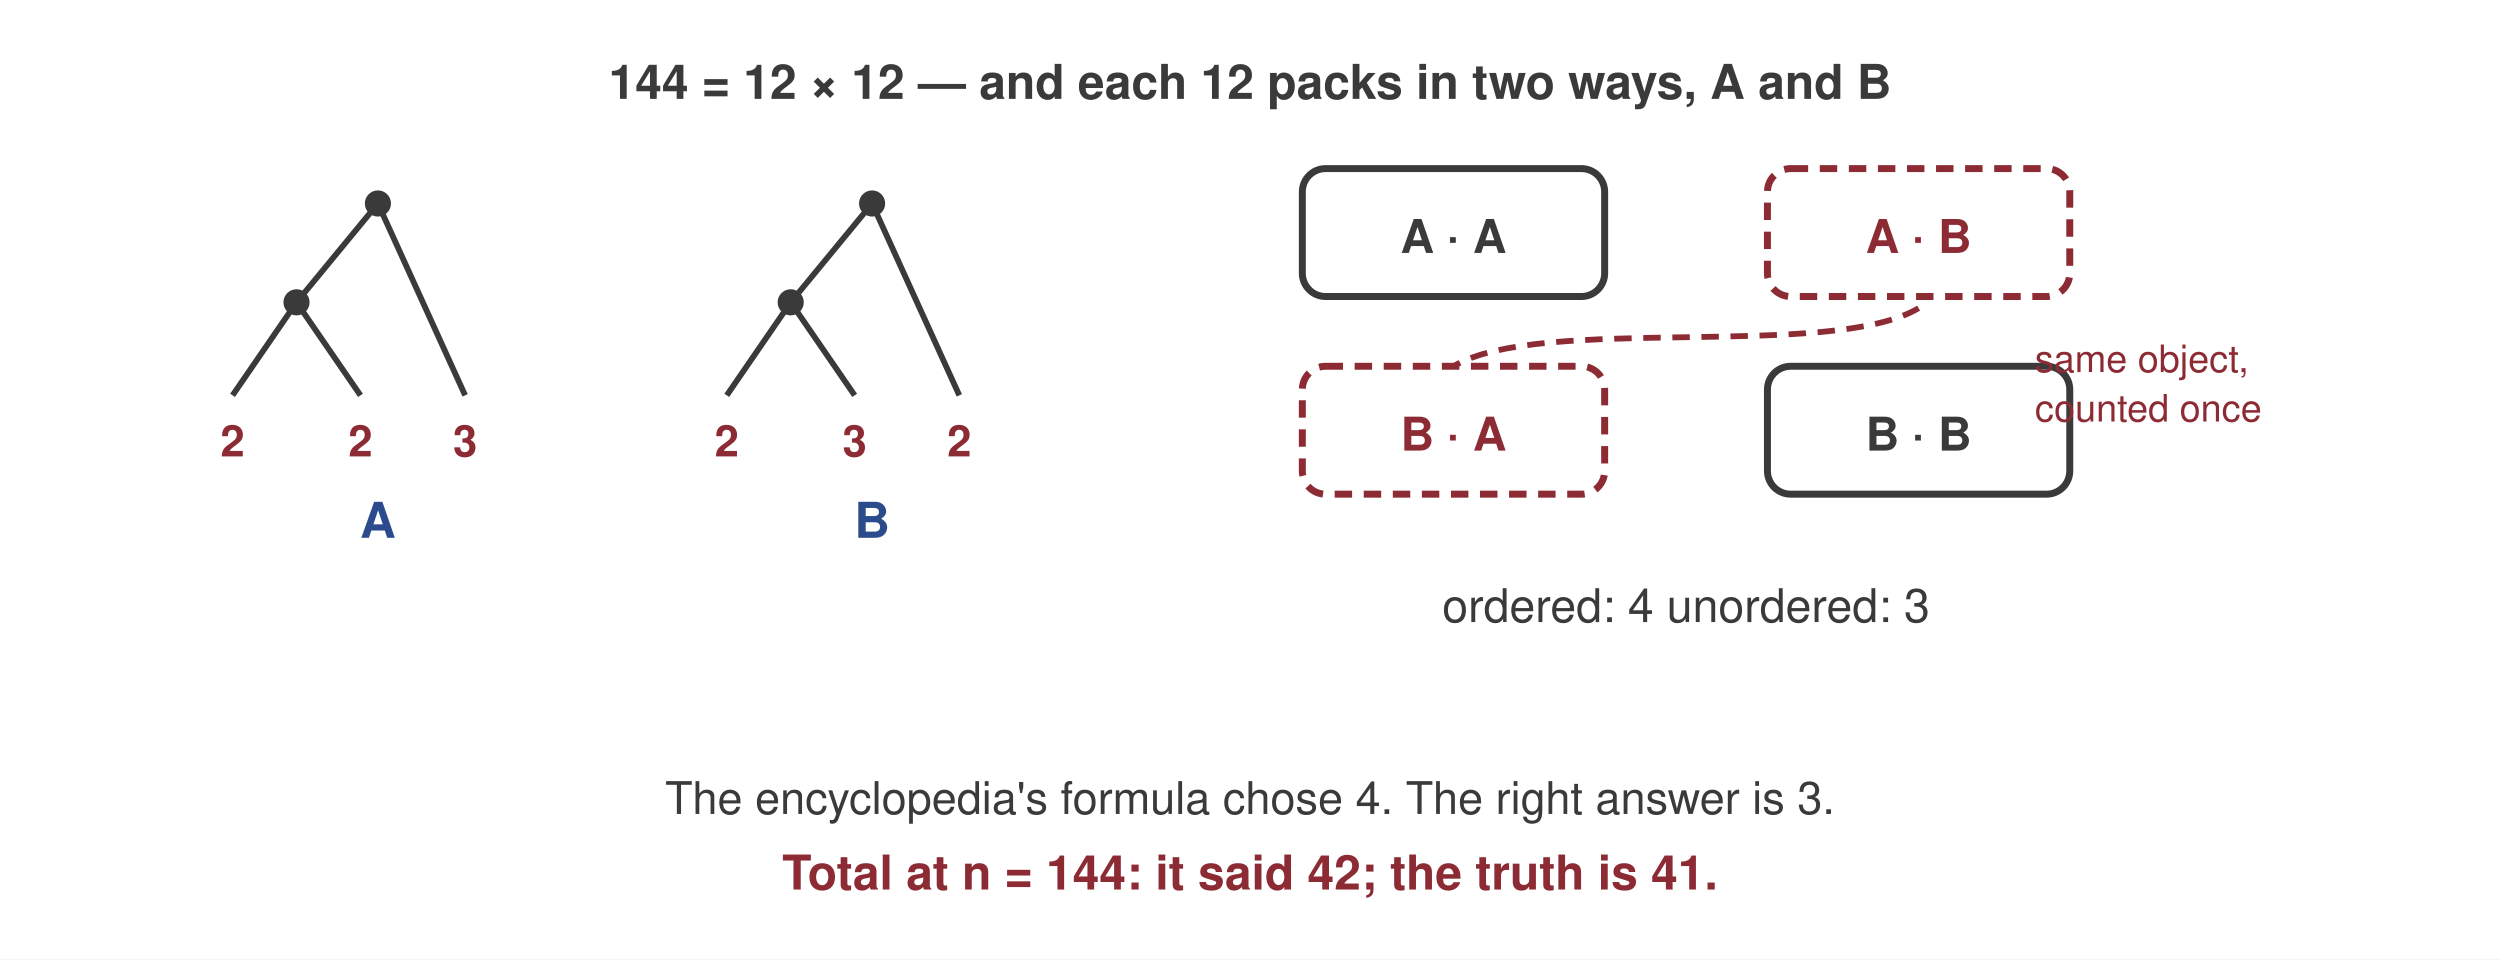
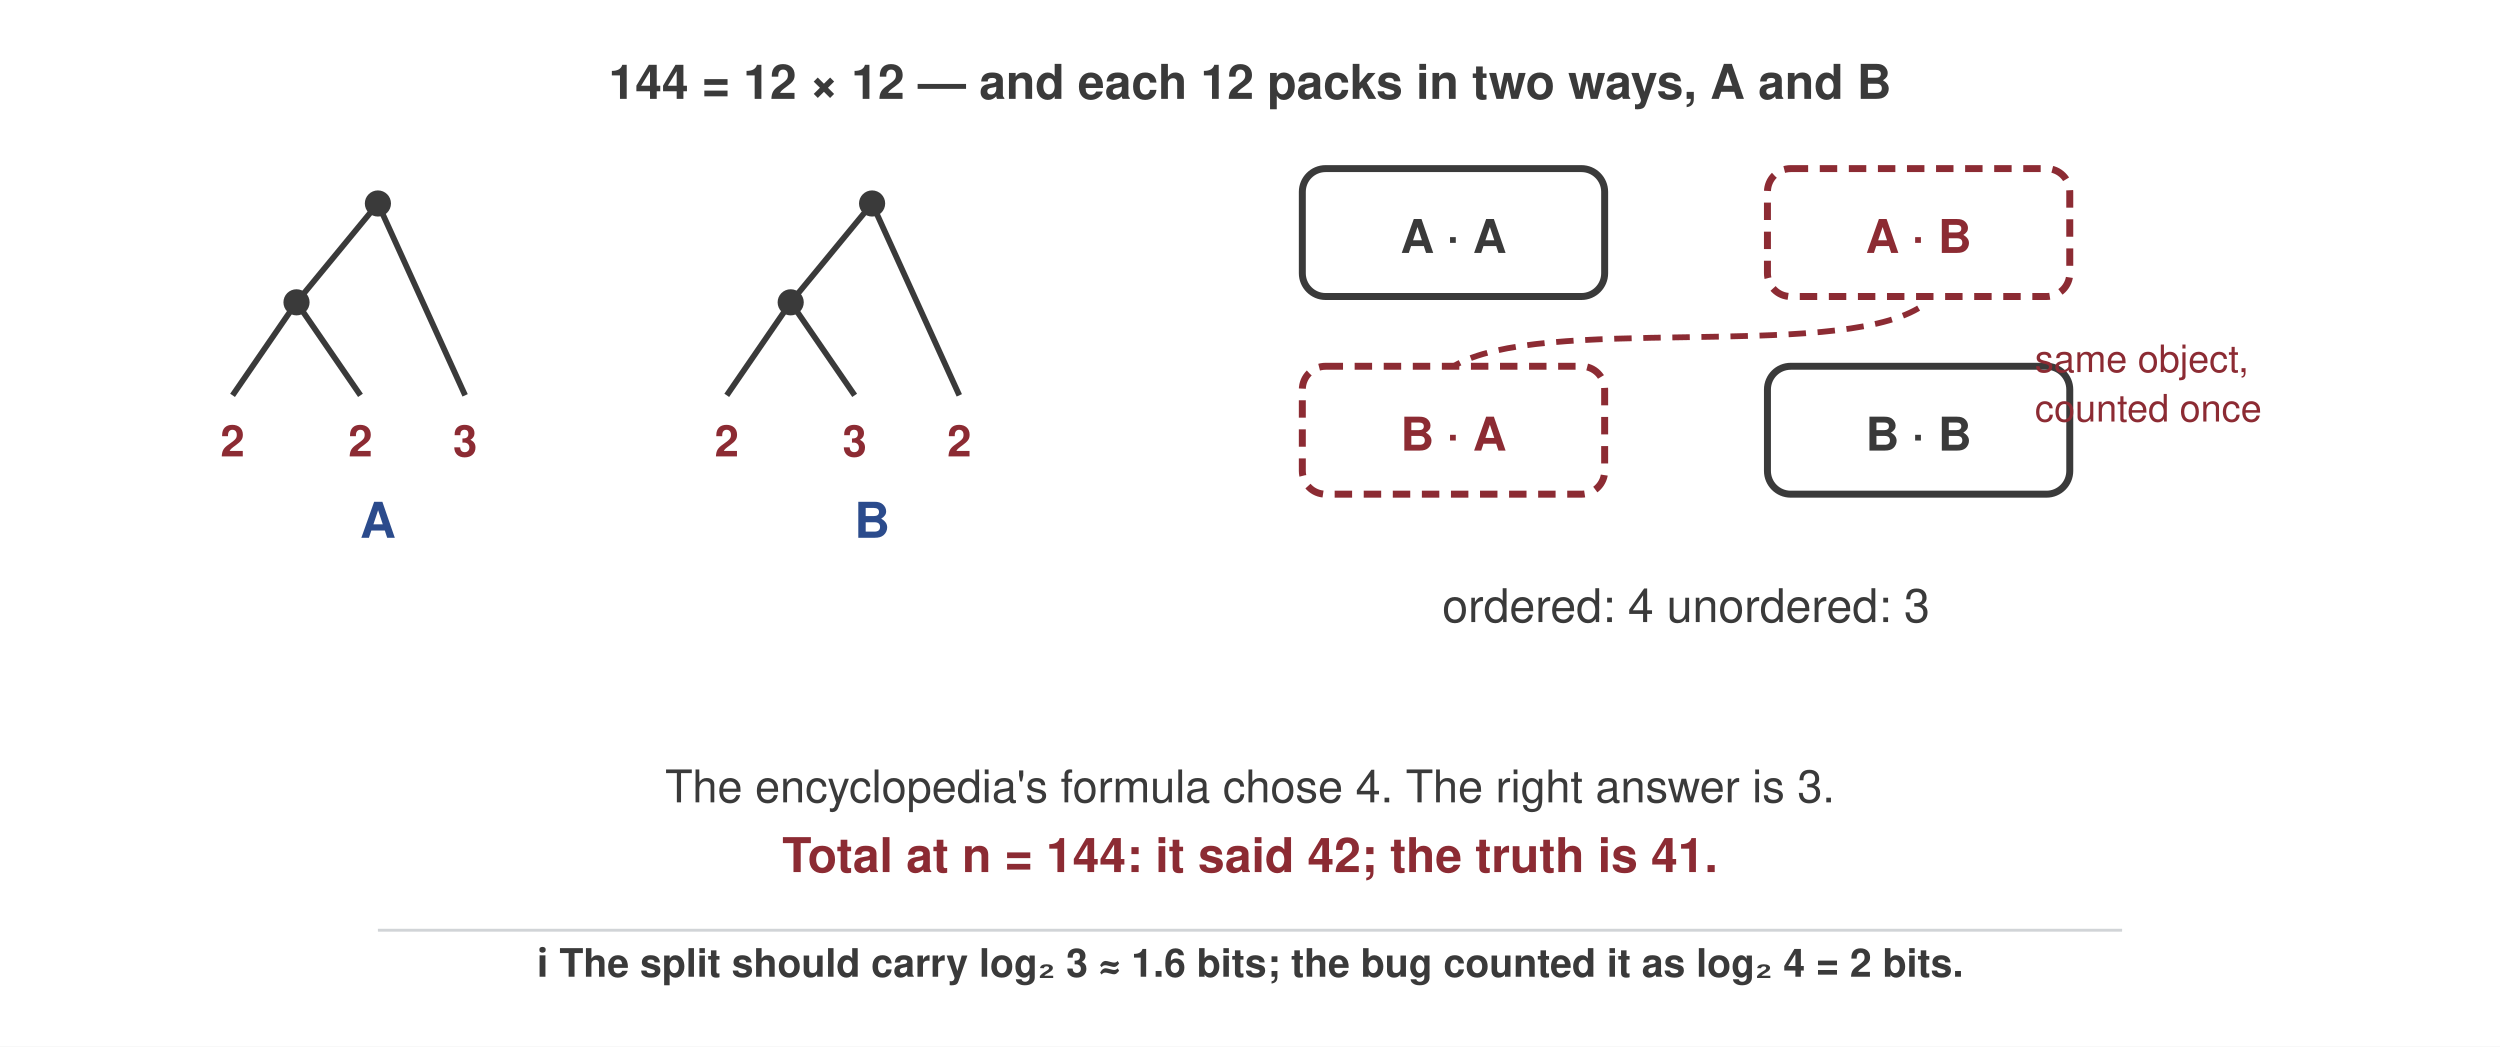
- <svg xmlns="http://www.w3.org/2000/svg" viewBox="0 0 860 330" font-family="Helvetica, Arial, sans-serif">
-   <rect width="860" height="330" fill="white" />
+ <svg xmlns="http://www.w3.org/2000/svg" viewBox="0 0 860 360" font-family="Helvetica, Arial, sans-serif">
+   <rect width="860" height="360" fill="white" />
  <text x="430" y="34" font-size="16.5" fill="#3A3A3A" text-anchor="middle" font-weight="bold">144 = 12 × 12 — and each 12 packs in two ways, A and B</text>
  <line x1="130" y1="70" x2="102" y2="104" stroke="#3A3A3A" stroke-width="2" />
  <line x1="130" y1="70" x2="160" y2="136" stroke="#3A3A3A" stroke-width="2" />
  <line x1="102" y1="104" x2="80" y2="136" stroke="#3A3A3A" stroke-width="2" />
  <line x1="102" y1="104" x2="124" y2="136" stroke="#3A3A3A" stroke-width="2" />
  <circle cx="130" cy="70" r="4.5" fill="#3A3A3A" />
  <circle cx="102" cy="104" r="4.5" fill="#3A3A3A" />
  <text x="80" y="157" font-size="15" fill="#8C2B33" text-anchor="middle" font-weight="bold">2</text>
  <text x="124" y="157" font-size="15" fill="#8C2B33" text-anchor="middle" font-weight="bold">2</text>
  <text x="160" y="157" font-size="15" fill="#8C2B33" text-anchor="middle" font-weight="bold">3</text>
  <text x="130" y="185" font-size="17" fill="#2B4B8C" text-anchor="middle" font-weight="bold">A</text>
  <line x1="300" y1="70" x2="272" y2="104" stroke="#3A3A3A" stroke-width="2" />
  <line x1="300" y1="70" x2="330" y2="136" stroke="#3A3A3A" stroke-width="2" />
  <line x1="272" y1="104" x2="250" y2="136" stroke="#3A3A3A" stroke-width="2" />
  <line x1="272" y1="104" x2="294" y2="136" stroke="#3A3A3A" stroke-width="2" />
  <circle cx="300" cy="70" r="4.5" fill="#3A3A3A" />
  <circle cx="272" cy="104" r="4.5" fill="#3A3A3A" />
  <text x="250" y="157" font-size="15" fill="#8C2B33" text-anchor="middle" font-weight="bold">2</text>
  <text x="294" y="157" font-size="15" fill="#8C2B33" text-anchor="middle" font-weight="bold">3</text>
  <text x="330" y="157" font-size="15" fill="#8C2B33" text-anchor="middle" font-weight="bold">2</text>
  <text x="300" y="185" font-size="17" fill="#2B4B8C" text-anchor="middle" font-weight="bold">B</text>
  <rect x="448" y="58" width="104" height="44" rx="8" fill="white" stroke="#3A3A3A" stroke-width="2.4" />
  <text x="500" y="87" font-size="16" fill="#3A3A3A" text-anchor="middle" font-weight="bold">A · A</text>
  <rect x="608" y="58" width="104" height="44" rx="8" fill="white" stroke="#8C2B33" stroke-width="2.4" stroke-dasharray="6 4" />
  <text x="660" y="87" font-size="16" fill="#8C2B33" text-anchor="middle" font-weight="bold">A · B</text>
  <rect x="448" y="126" width="104" height="44" rx="8" fill="white" stroke="#8C2B33" stroke-width="2.4" stroke-dasharray="6 4" />
  <text x="500" y="155" font-size="16" fill="#8C2B33" text-anchor="middle" font-weight="bold">B · A</text>
  <rect x="608" y="126" width="104" height="44" rx="8" fill="white" stroke="#3A3A3A" stroke-width="2.4" />
  <text x="660" y="155" font-size="16" fill="#3A3A3A" text-anchor="middle" font-weight="bold">B · B</text>
  <path d="M 660 106 C 630 124 530 108 500 126" fill="none" stroke="#8C2B33" stroke-width="2" stroke-dasharray="6 4" />
  <text x="700" y="128" font-size="13" fill="#8C2B33" text-anchor="start" font-weight="normal">same object,</text>
  <text x="700" y="145" font-size="13" fill="#8C2B33" text-anchor="start" font-weight="normal">counted once</text>
  <text x="580" y="214" font-size="16" fill="#3A3A3A" text-anchor="middle" font-weight="normal">ordered: 4        unordered: 3</text>
-   <text x="430" y="280" font-size="15.5" fill="#3A3A3A" text-anchor="middle" font-weight="normal">The encyclopedia's formula chose 4. The right answer is 3.</text>
-   <text x="430" y="306" font-size="16.5" fill="#8C2B33" text-anchor="middle" font-weight="bold">Total at n = 144: it said 42; the truth is 41.</text>
+   <text x="430" y="276" font-size="15.5" fill="#3A3A3A" text-anchor="middle" font-weight="normal">The encyclopedia's formula chose 4. The right answer is 3.</text>
+   <text x="430" y="300" font-size="16.5" fill="#8C2B33" text-anchor="middle" font-weight="bold">Total at n = 144: it said 42; the truth is 41.</text>
+   <line x1="130.0" y1="320" x2="730.0" y2="320" stroke="#9AA0A6" stroke-width="1" opacity="0.45" />
+   <text x="430" y="336" font-size="13.5" fill="#3A3A3A" text-anchor="middle" font-weight="bold">ℹ  The split should carry log₂ 3 ≈ 1.6 bits; the bug counted it as log₂ 4 = 2 bits.</text>
</svg>
